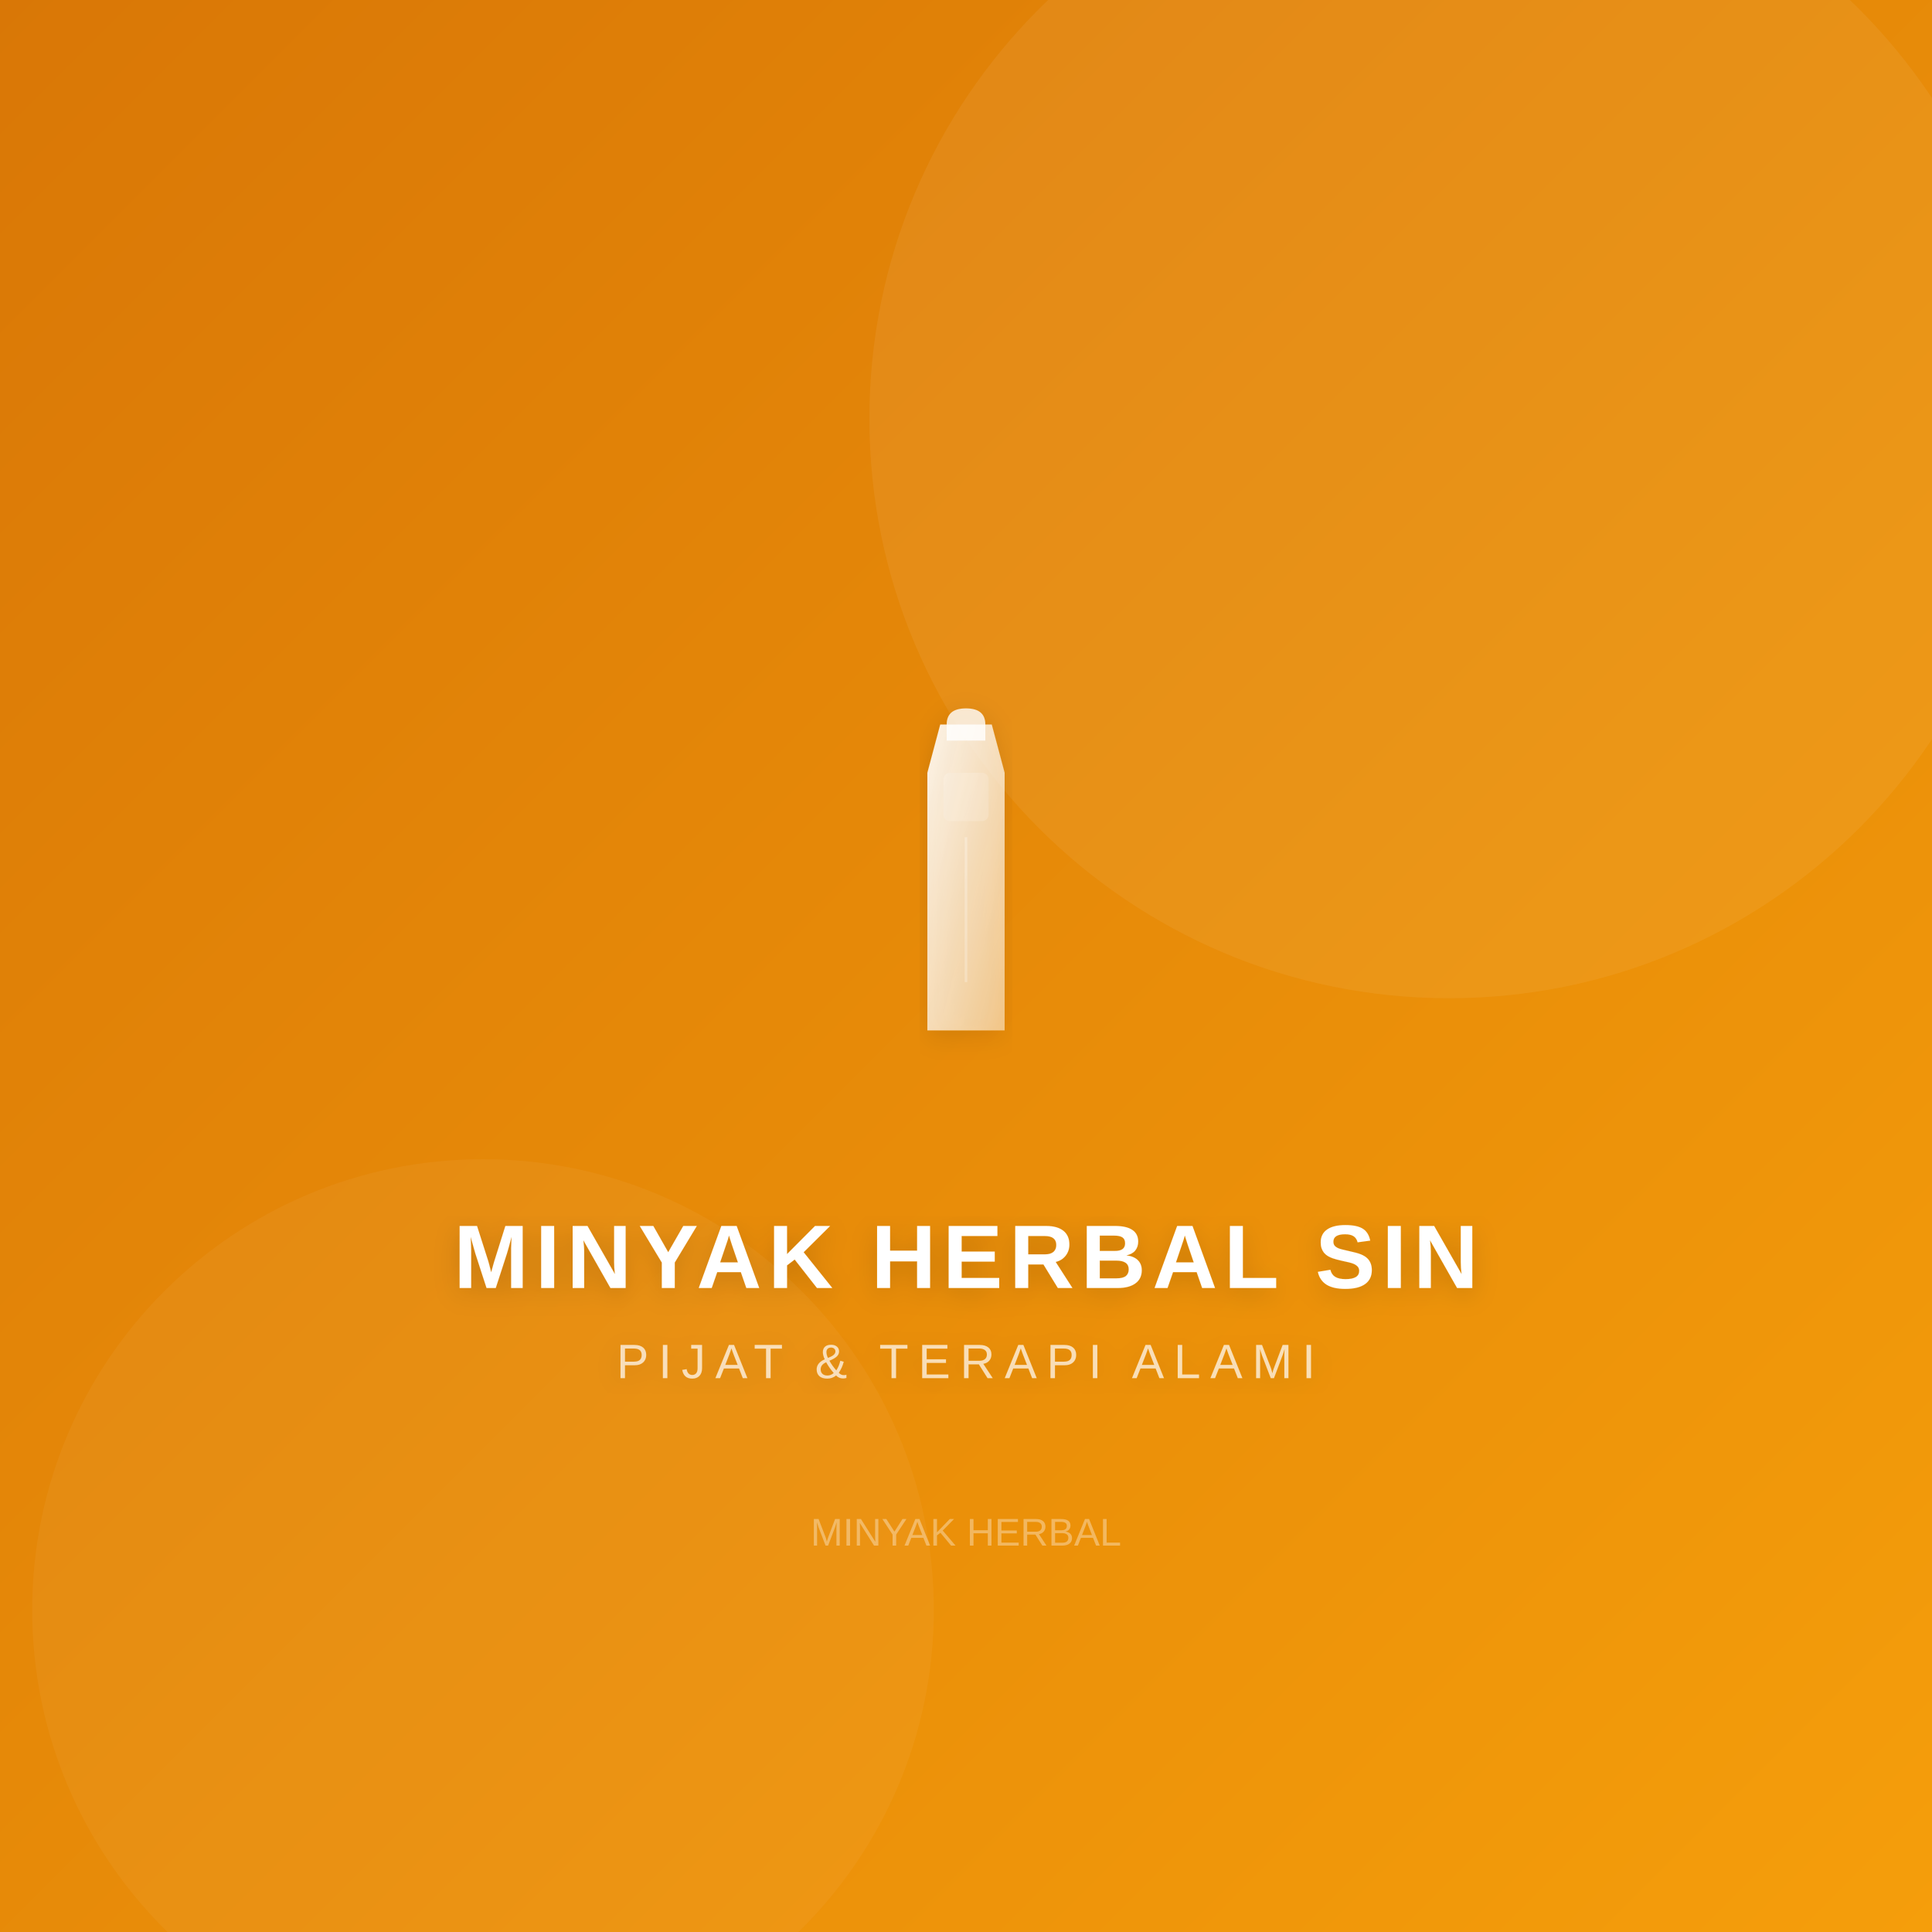
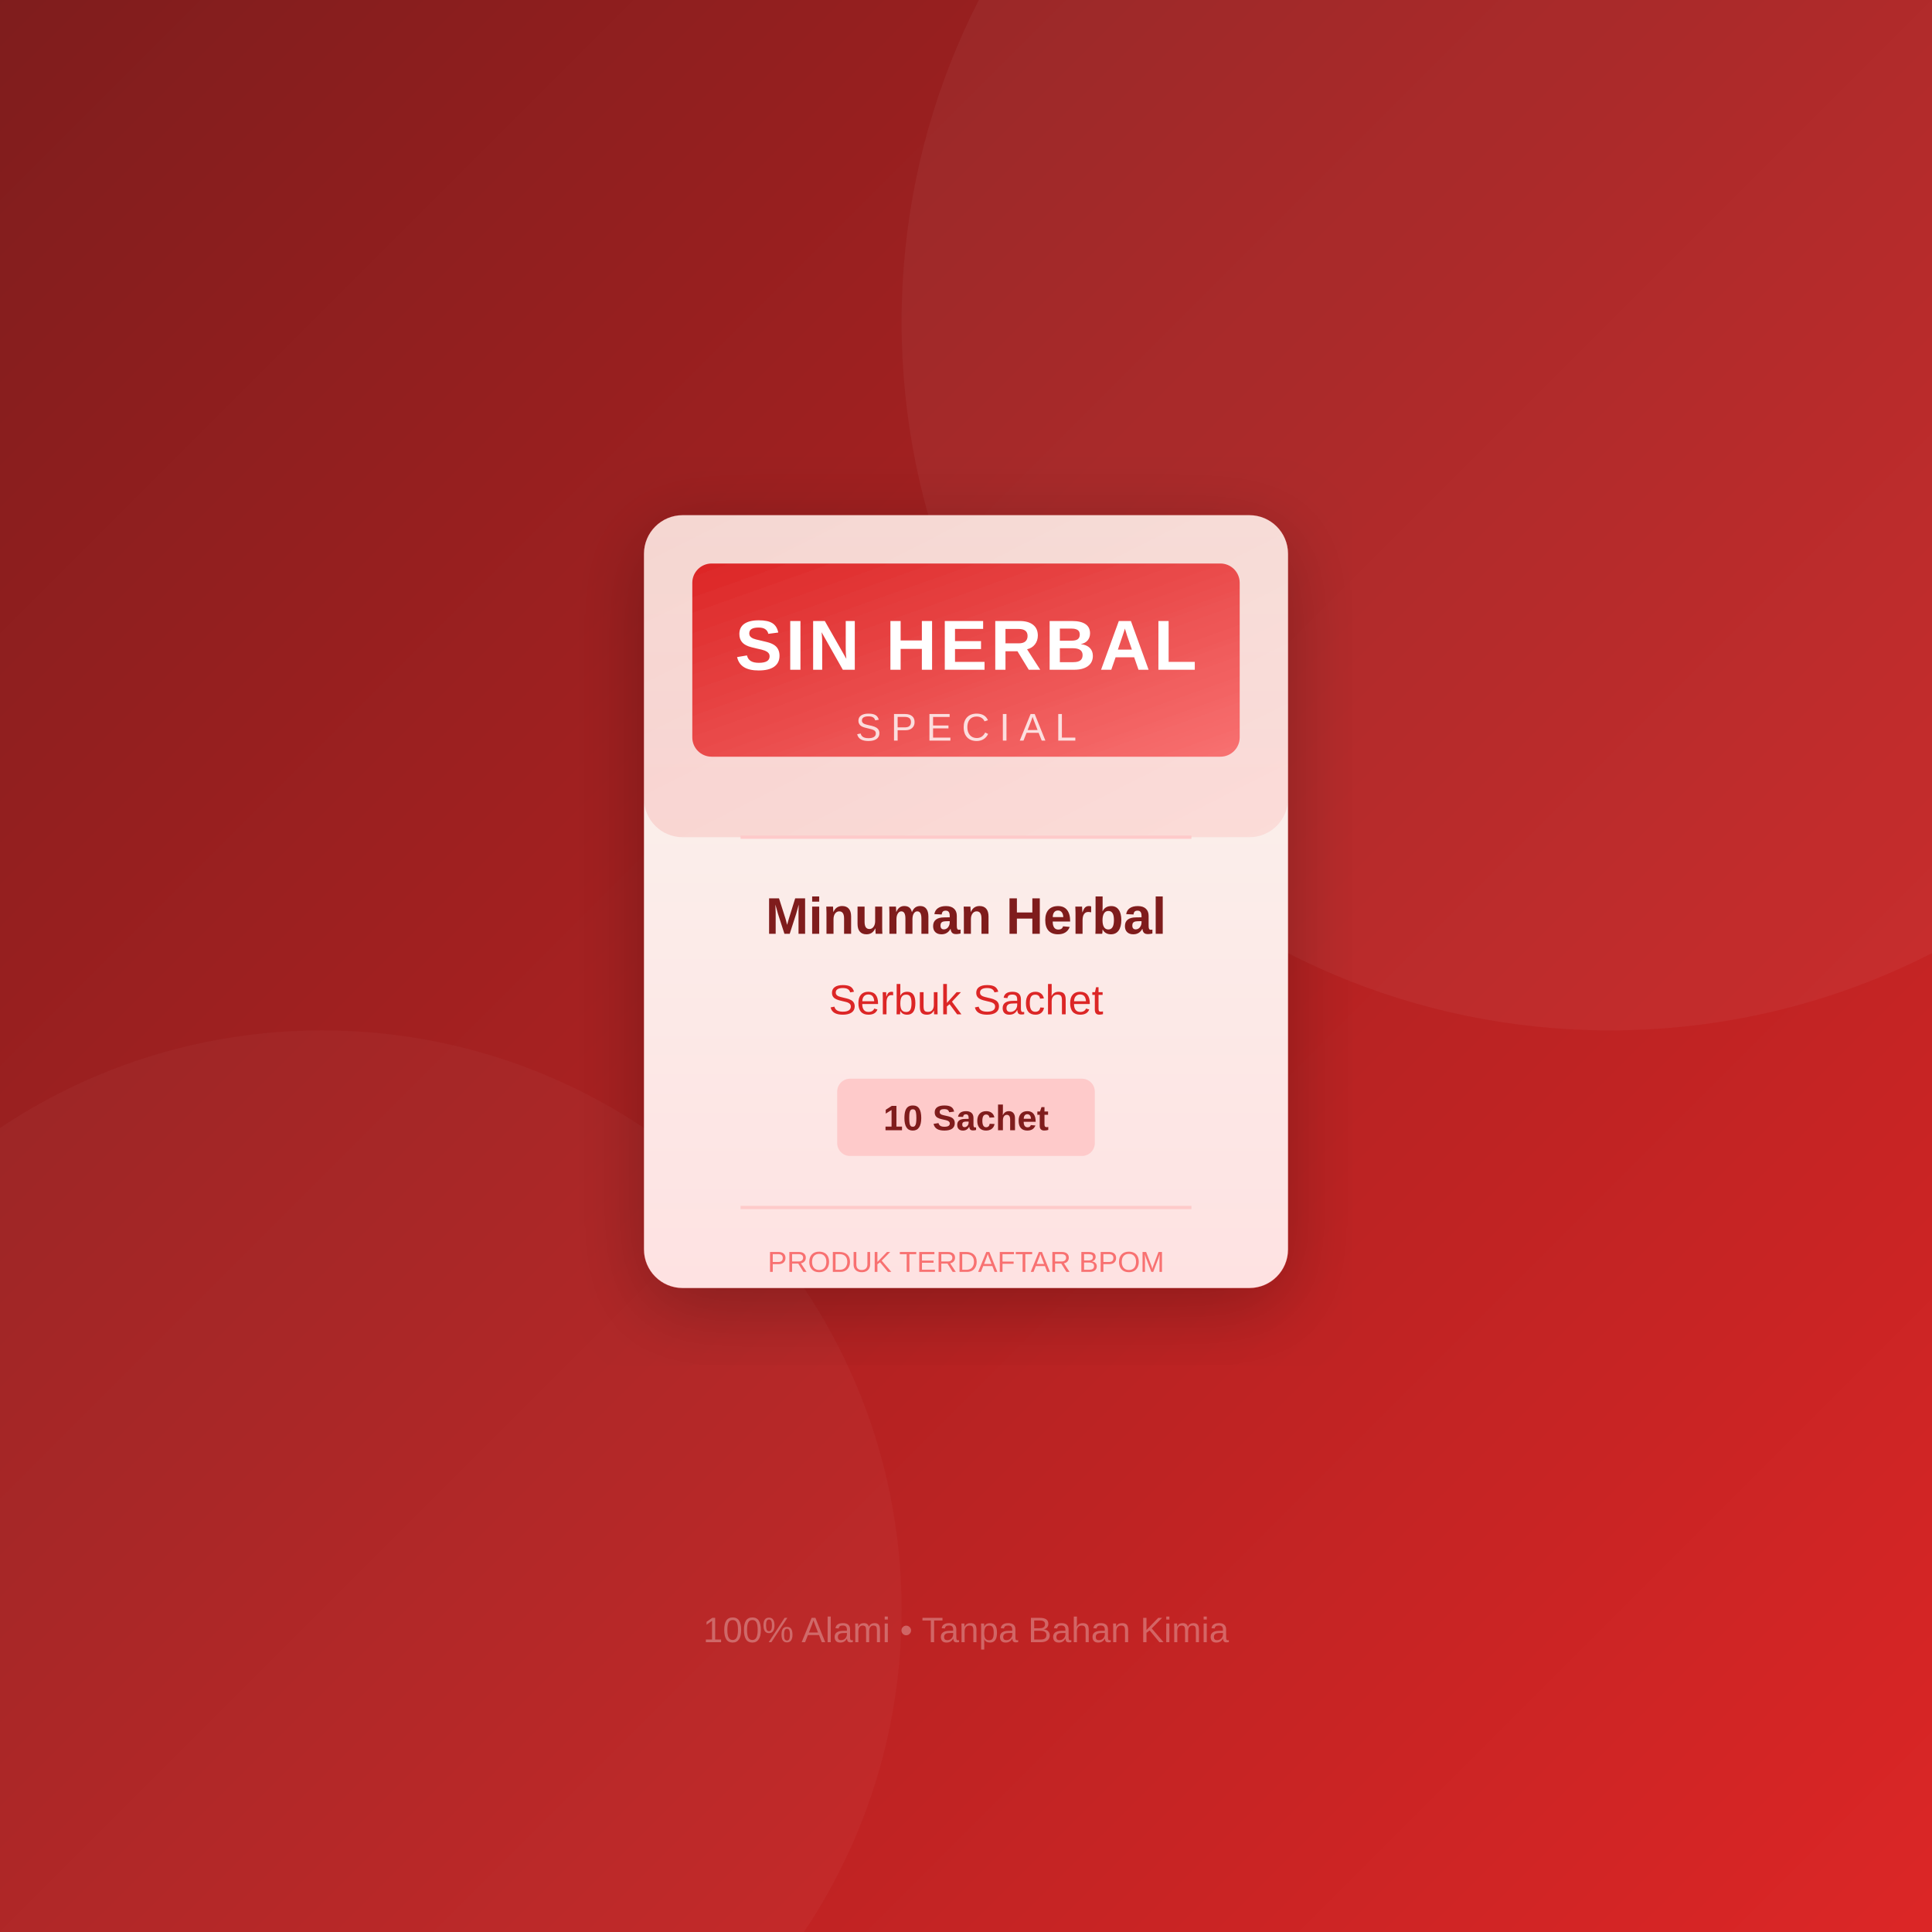
<svg xmlns="http://www.w3.org/2000/svg" width="600" height="600" viewBox="0 0 600 600">
  <defs>
    <linearGradient id="bg" x1="0%" y1="0%" x2="100%" y2="100%">
-       <stop offset="0%" style="stop-color:#d97706" />
-       <stop offset="100%" style="stop-color:#f59e0b" />
+       <stop offset="0%" style="stop-color:#7f1d1d" />
+       <stop offset="100%" style="stop-color:#dc2626" />
    </linearGradient>
-     <linearGradient id="bottle" x1="0%" y1="0%" x2="100%" y2="100%">
-       <stop offset="0%" style="stop-color:rgba(255,255,255,0.9)" />
-       <stop offset="100%" style="stop-color:rgba(255,255,255,0.5)" />
+     <linearGradient id="pack" x1="0%" y1="0%" x2="0%" y2="100%">
+       <stop offset="0%" style="stop-color:#F9F6F0" />
+       <stop offset="100%" style="stop-color:#FEE2E2" />
+     </linearGradient>
+     <linearGradient id="ribbon" x1="0%" y1="0%" x2="100%" y2="100%">
+       <stop offset="0%" style="stop-color:#dc2626" />
+       <stop offset="100%" style="stop-color:#f87171" />
    </linearGradient>
    <filter id="shadow">
-       <feDropShadow dx="0" dy="2" stdDeviation="4" flood-color="rgba(0,0,0,0.15)" />
+       <feDropShadow dx="0" dy="6" stdDeviation="12" flood-color="rgba(0,0,0,0.25)" />
    </filter>
  </defs>
  <rect width="600" height="600" fill="url(#bg)" rx="0" />
-   <circle cx="450" cy="130" r="180" fill="rgba(255,255,255,0.06)" />
-   <circle cx="150" cy="500" r="140" fill="rgba(255,255,255,0.04)" />
-   <g transform="translate(300,270)" filter="url(#shadow)">
-     <path d="M-8,-45 L8,-45 L12,-30 L12,50 L-12,50 L-12,-30 Z" fill="url(#bottle)" />
-     <rect x="-7" y="-30" width="14" height="15" rx="2" fill="rgba(255,255,255,0.15)" />
-     <line x1="0" y1="-10" x2="0" y2="35" stroke="rgba(255,255,255,0.25)" stroke-width="0.8" />
-     <path d="M-6,-40 L-6,-45 Q-6,-50 0,-50 Q6,-50 6,-45 L6,-40" fill="rgba(255,255,255,0.8)" stroke="none" />
+   <circle cx="500" cy="100" r="220" fill="rgba(255,255,255,0.04)" />
+   <circle cx="100" cy="500" r="180" fill="rgba(255,255,255,0.03)" />
+   <g transform="translate(300,280)" filter="url(#shadow)">
+     <rect x="-100" y="-120" width="200" height="240" rx="12" fill="url(#pack)" />
+     <rect x="-100" y="-120" width="200" height="100" rx="12" fill="url(#ribbon)" opacity="0.15" />
+     <rect x="-85" y="-105" width="170" height="60" rx="6" fill="url(#ribbon)" />
+     <text x="0" y="-72" font-family="Arial,Helvetica,sans-serif" font-weight="bold" font-size="22" fill="white" text-anchor="middle" letter-spacing="1">SIN HERBAL</text>
+     <text x="0" y="-50" font-family="Arial,Helvetica,sans-serif" font-weight="300" font-size="12" fill="rgba(255,255,255,0.8)" text-anchor="middle" letter-spacing="3">SPECIAL</text>
+     <line x1="-70" y1="-20" x2="70" y2="-20" stroke="#FECACA" stroke-width="1" />
+     <text x="0" y="10" font-family="Arial,Helvetica,sans-serif" font-weight="bold" font-size="16" fill="#7f1d1d" text-anchor="middle">Minuman Herbal</text>
+     <text x="0" y="35" font-family="Arial,Helvetica,sans-serif" font-size="13" fill="#dc2626" text-anchor="middle">Serbuk Sachet</text>
+     <rect x="-40" y="55" width="80" height="24" rx="4" fill="#FECACA" />
+     <text x="0" y="71" font-family="Arial,Helvetica,sans-serif" font-weight="bold" font-size="11" fill="#7f1d1d" text-anchor="middle">10 Sachet</text>
+     <line x1="-70" y1="95" x2="70" y2="95" stroke="#FECACA" stroke-width="1" />
+     <text x="0" y="115" font-family="Arial,Helvetica,sans-serif" font-size="9" fill="#f87171" text-anchor="middle">PRODUK TERDAFTAR BPOM</text>
  </g>
-   <g transform="translate(300,400)" filter="url(#shadow)">
-     <text x="0" y="0" font-family="Arial,Helvetica,sans-serif" font-weight="bold" font-size="28" fill="white" text-anchor="middle" letter-spacing="2">MINYAK HERBAL SIN</text>
-     <text x="0" y="28" font-family="Arial,Helvetica,sans-serif" font-weight="300" font-size="15" fill="rgba(255,255,255,0.7)" text-anchor="middle" letter-spacing="3">PIJAT &amp; TERAPI ALAMI</text>
-   </g>
-   <g transform="translate(300,480)">
-     <text x="0" y="0" font-family="Arial,Helvetica,sans-serif" font-size="12" fill="rgba(255,255,255,0.35)" text-anchor="middle">MINYAK HERBAL</text>
+   <g transform="translate(300,510)">
+     <text x="0" y="0" font-family="Arial,Helvetica,sans-serif" font-size="11" fill="rgba(255,255,255,0.3)" text-anchor="middle">100% Alami • Tanpa Bahan Kimia</text>
  </g>
</svg>
